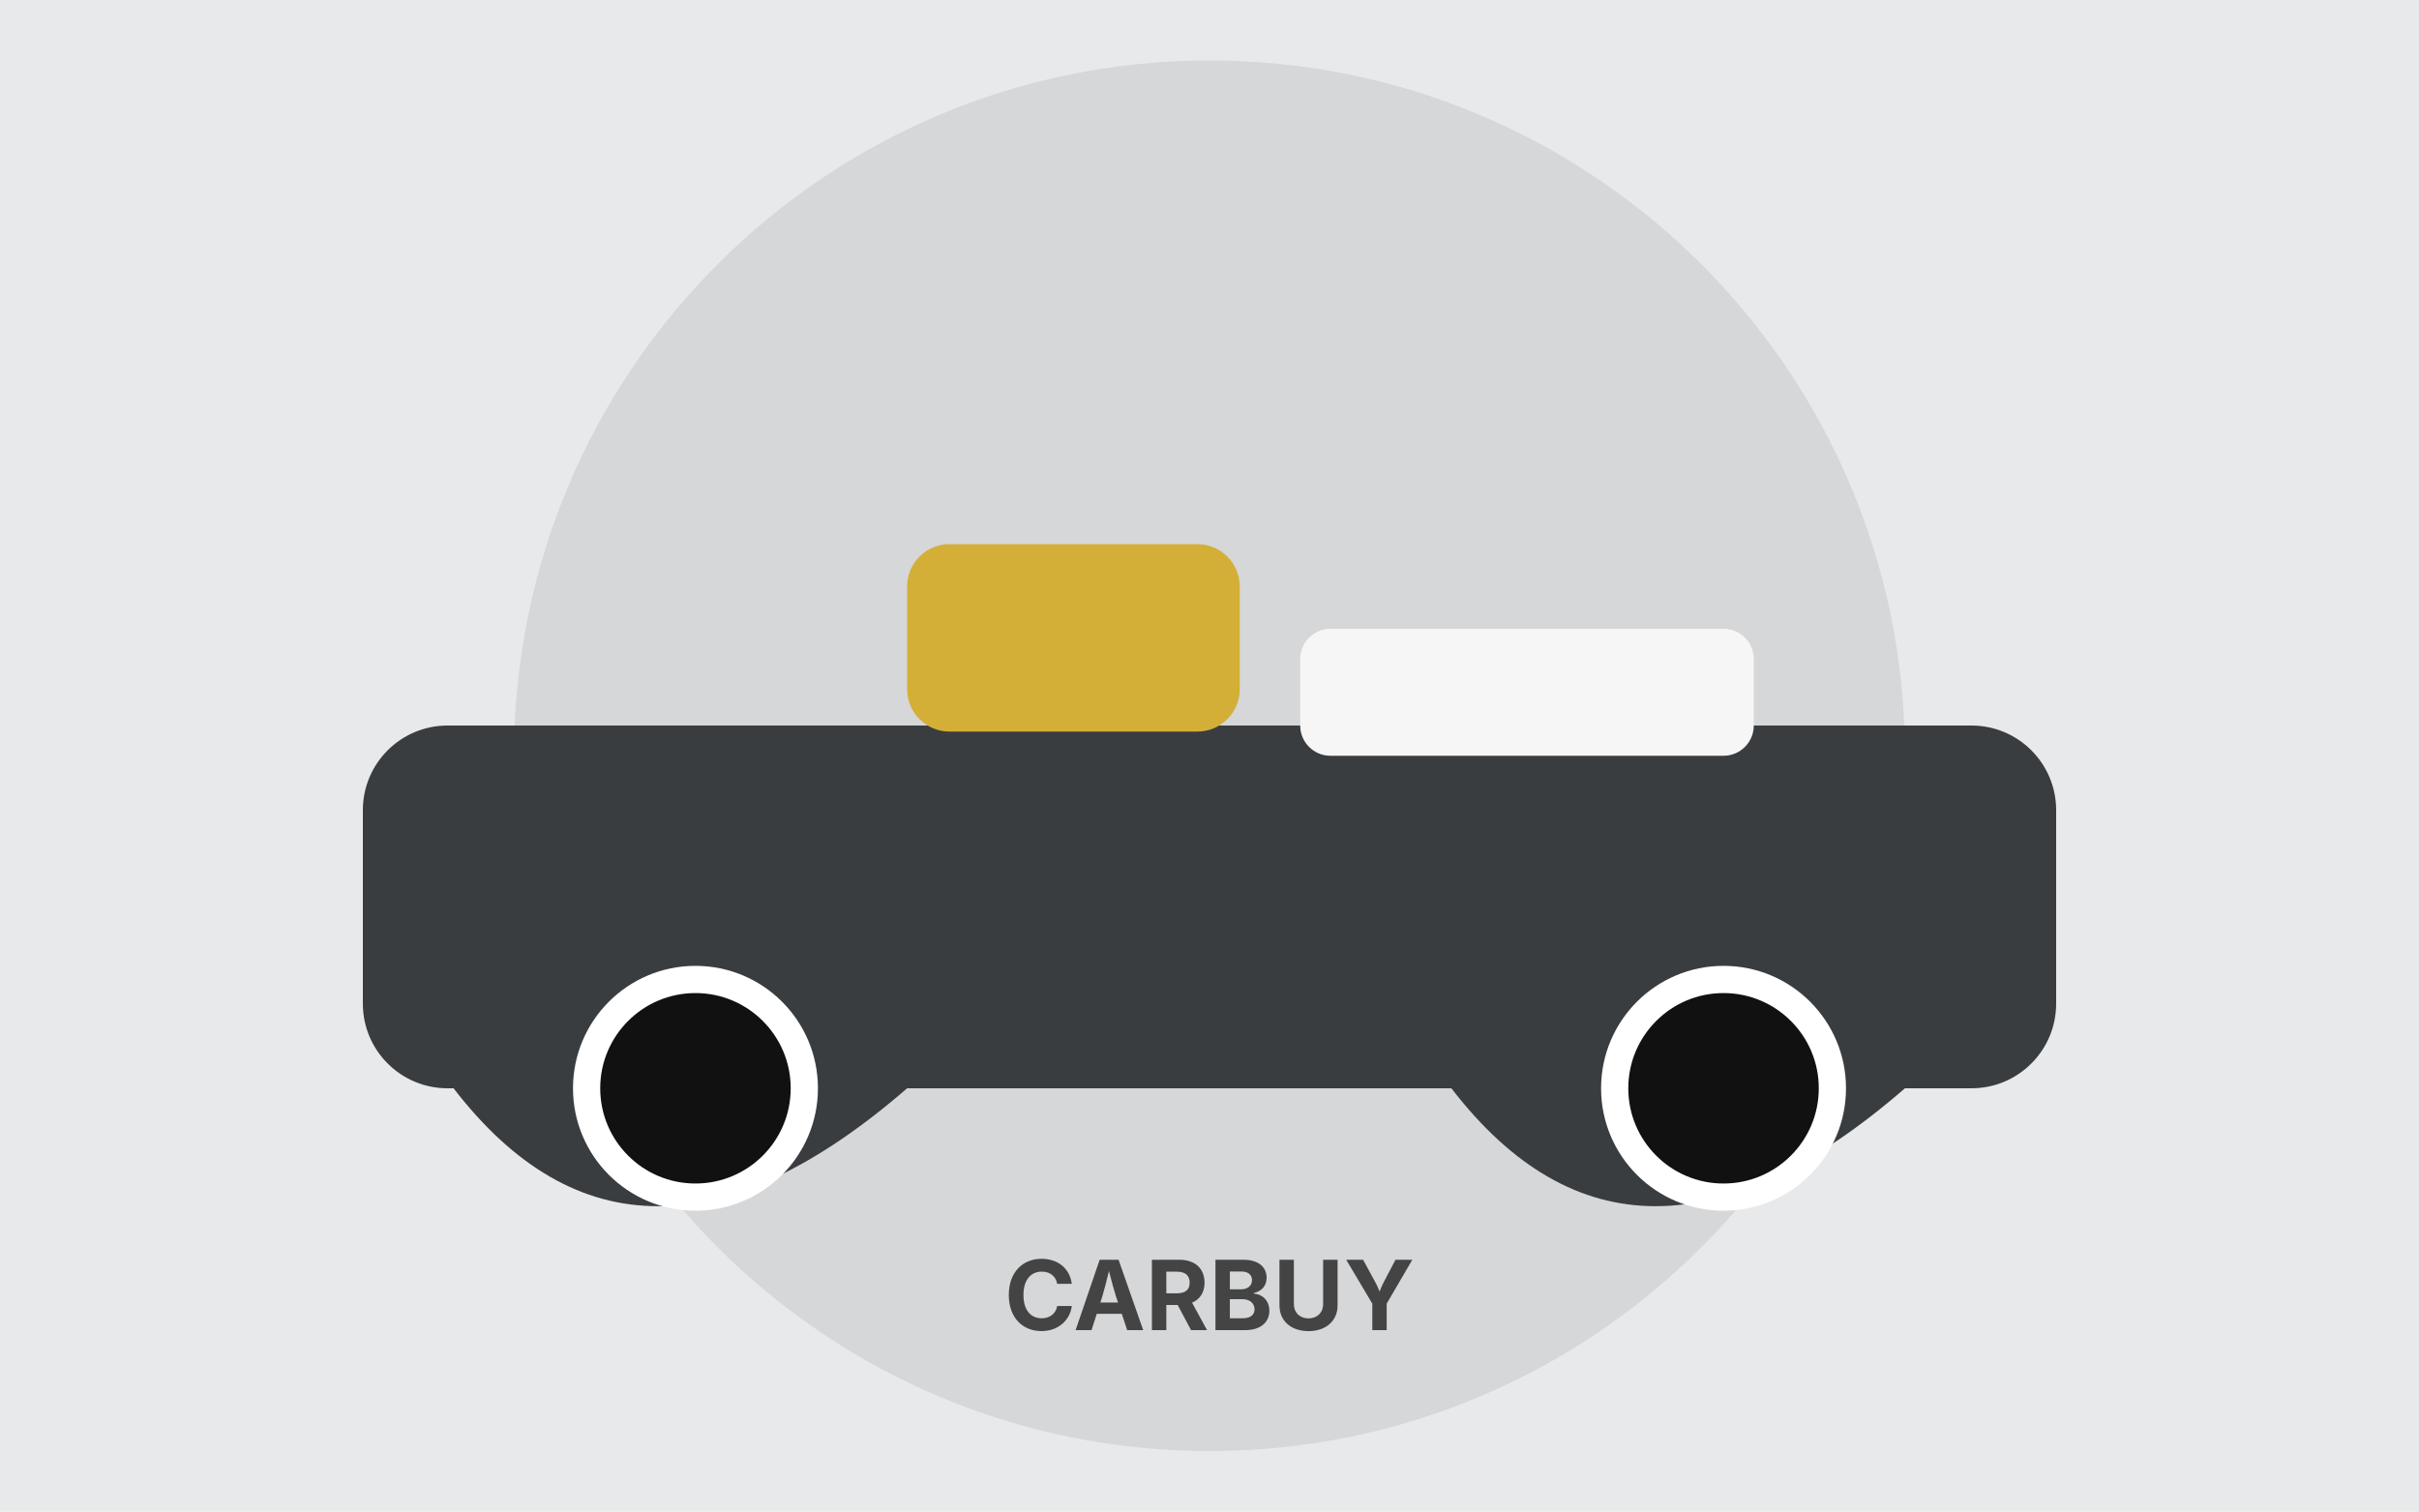
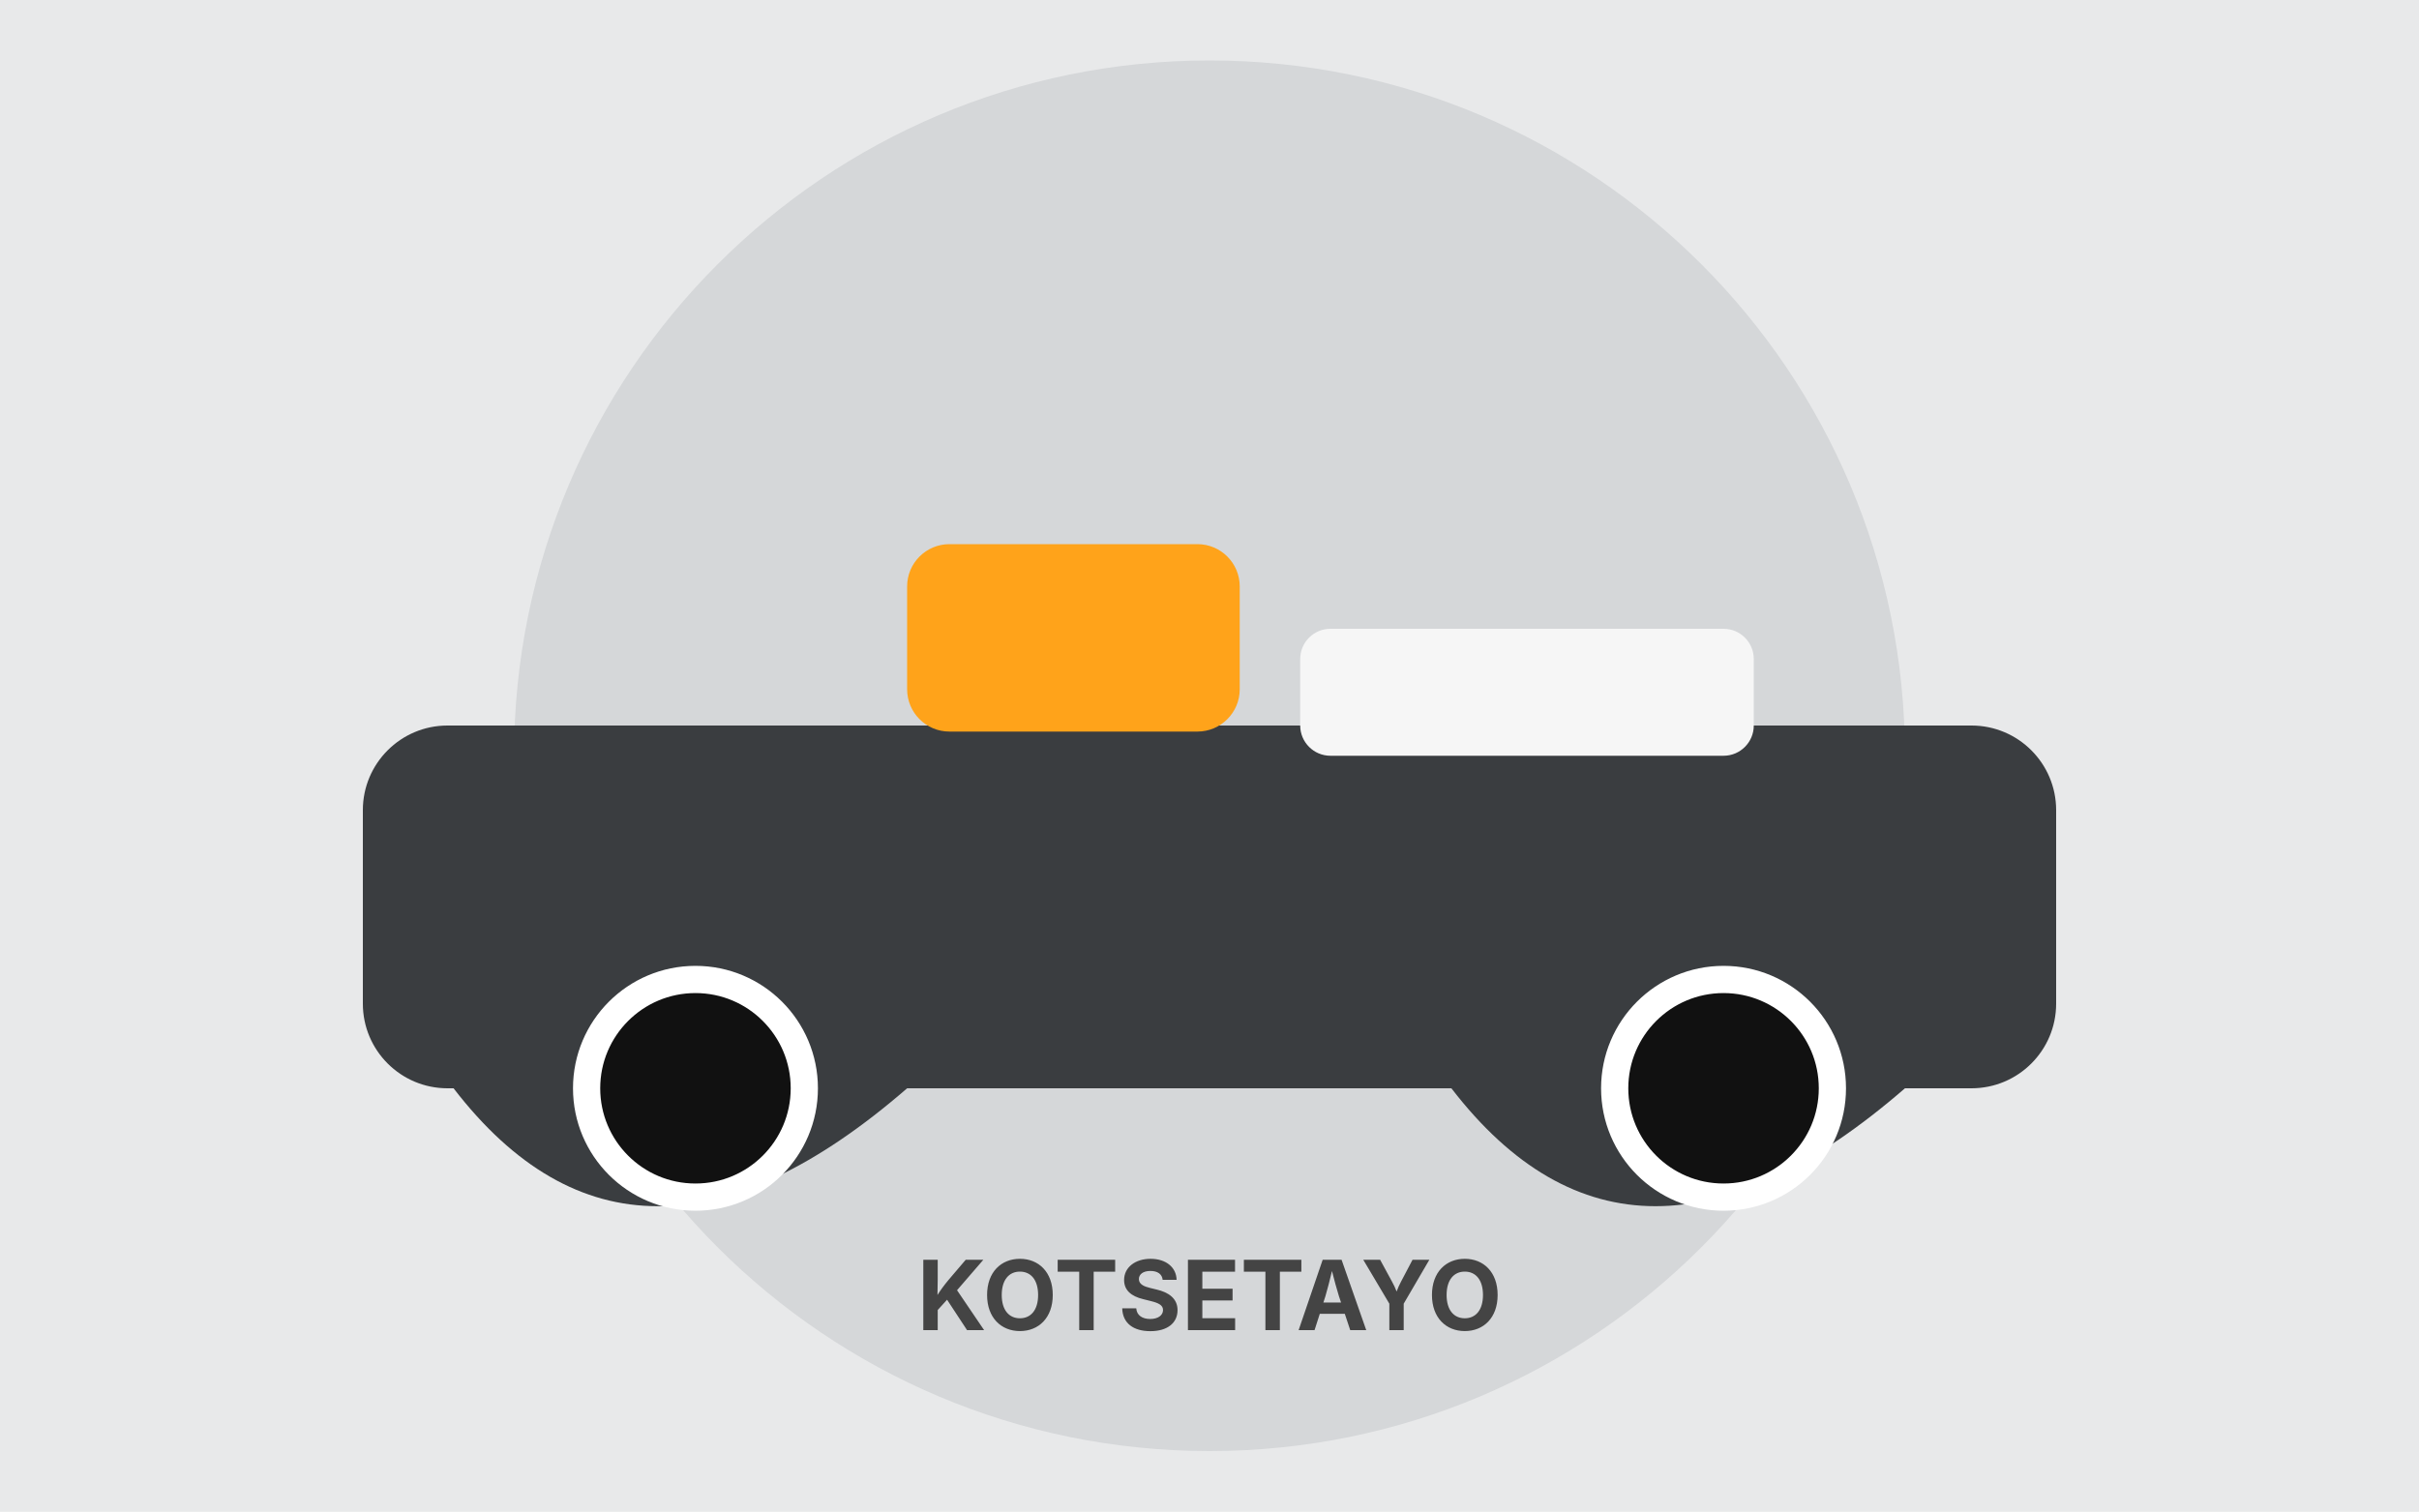
<svg xmlns="http://www.w3.org/2000/svg" viewBox="0 0 800 500">
  <rect width="800" height="500" fill="#e8e9ea" />
  <circle cx="400" cy="250" r="230" fill="#d5d7d9" />
  <rect x="120" y="240" width="560" height="120" rx="28" fill="#3a3d40" />
  <path d="M150 360 q60 78 150 0 M480 360 q60 78 150 0" fill="#3a3d40" />
  <circle cx="230" cy="360" r="36" fill="#111" stroke="#fff" stroke-width="9" />
  <circle cx="570" cy="360" r="36" fill="#111" stroke="#fff" stroke-width="9" />
-   <rect x="300" y="180" width="110" height="62" rx="14" fill="#d4af37" />
+   <rect x="300" y="180" width="110" height="62" rx="14" fill="#ffa31a" />
  <rect x="430" y="208" width="150" height="42" rx="10" fill="#f6f6f6" />
-   <text x="400" y="440" font-family="Inter,Arial,sans-serif" font-size="32" font-weight="bold" fill="#444" text-anchor="middle">CARBUY</text>
+   <text x="400" y="440" font-family="Inter,Arial,sans-serif" font-size="32" font-weight="bold" fill="#444" text-anchor="middle">KOTSETAYO</text>
</svg>
